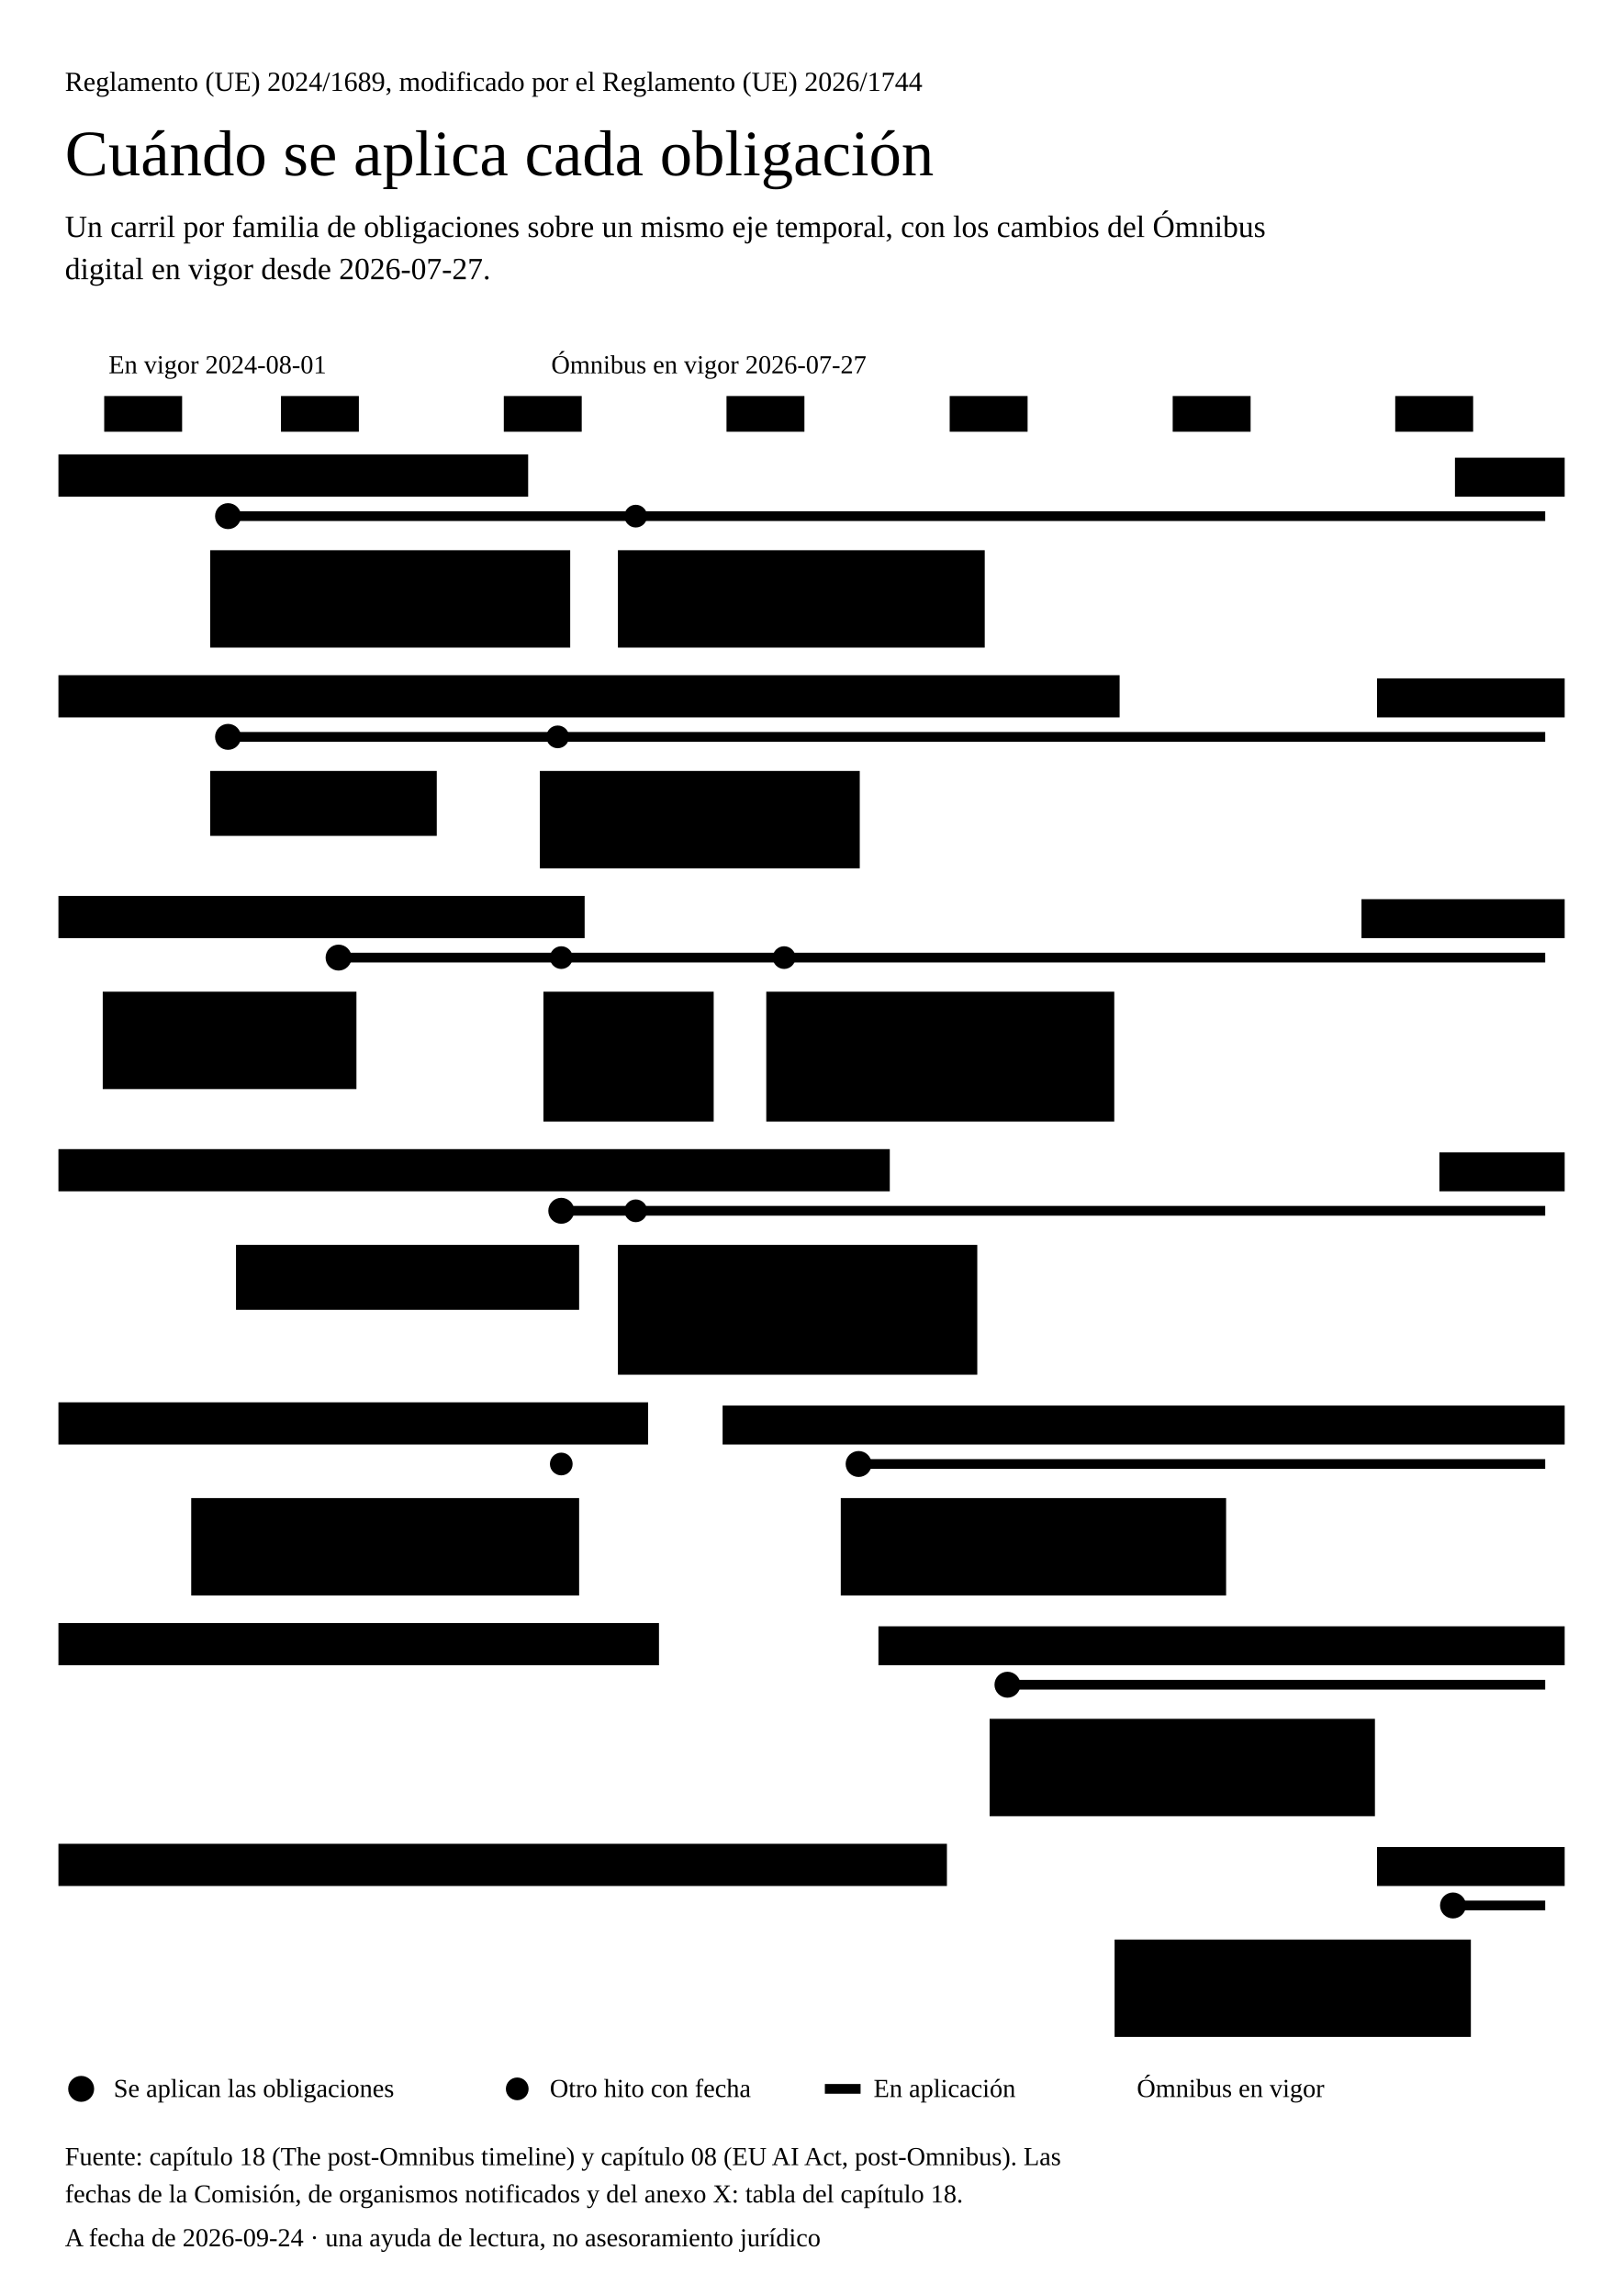
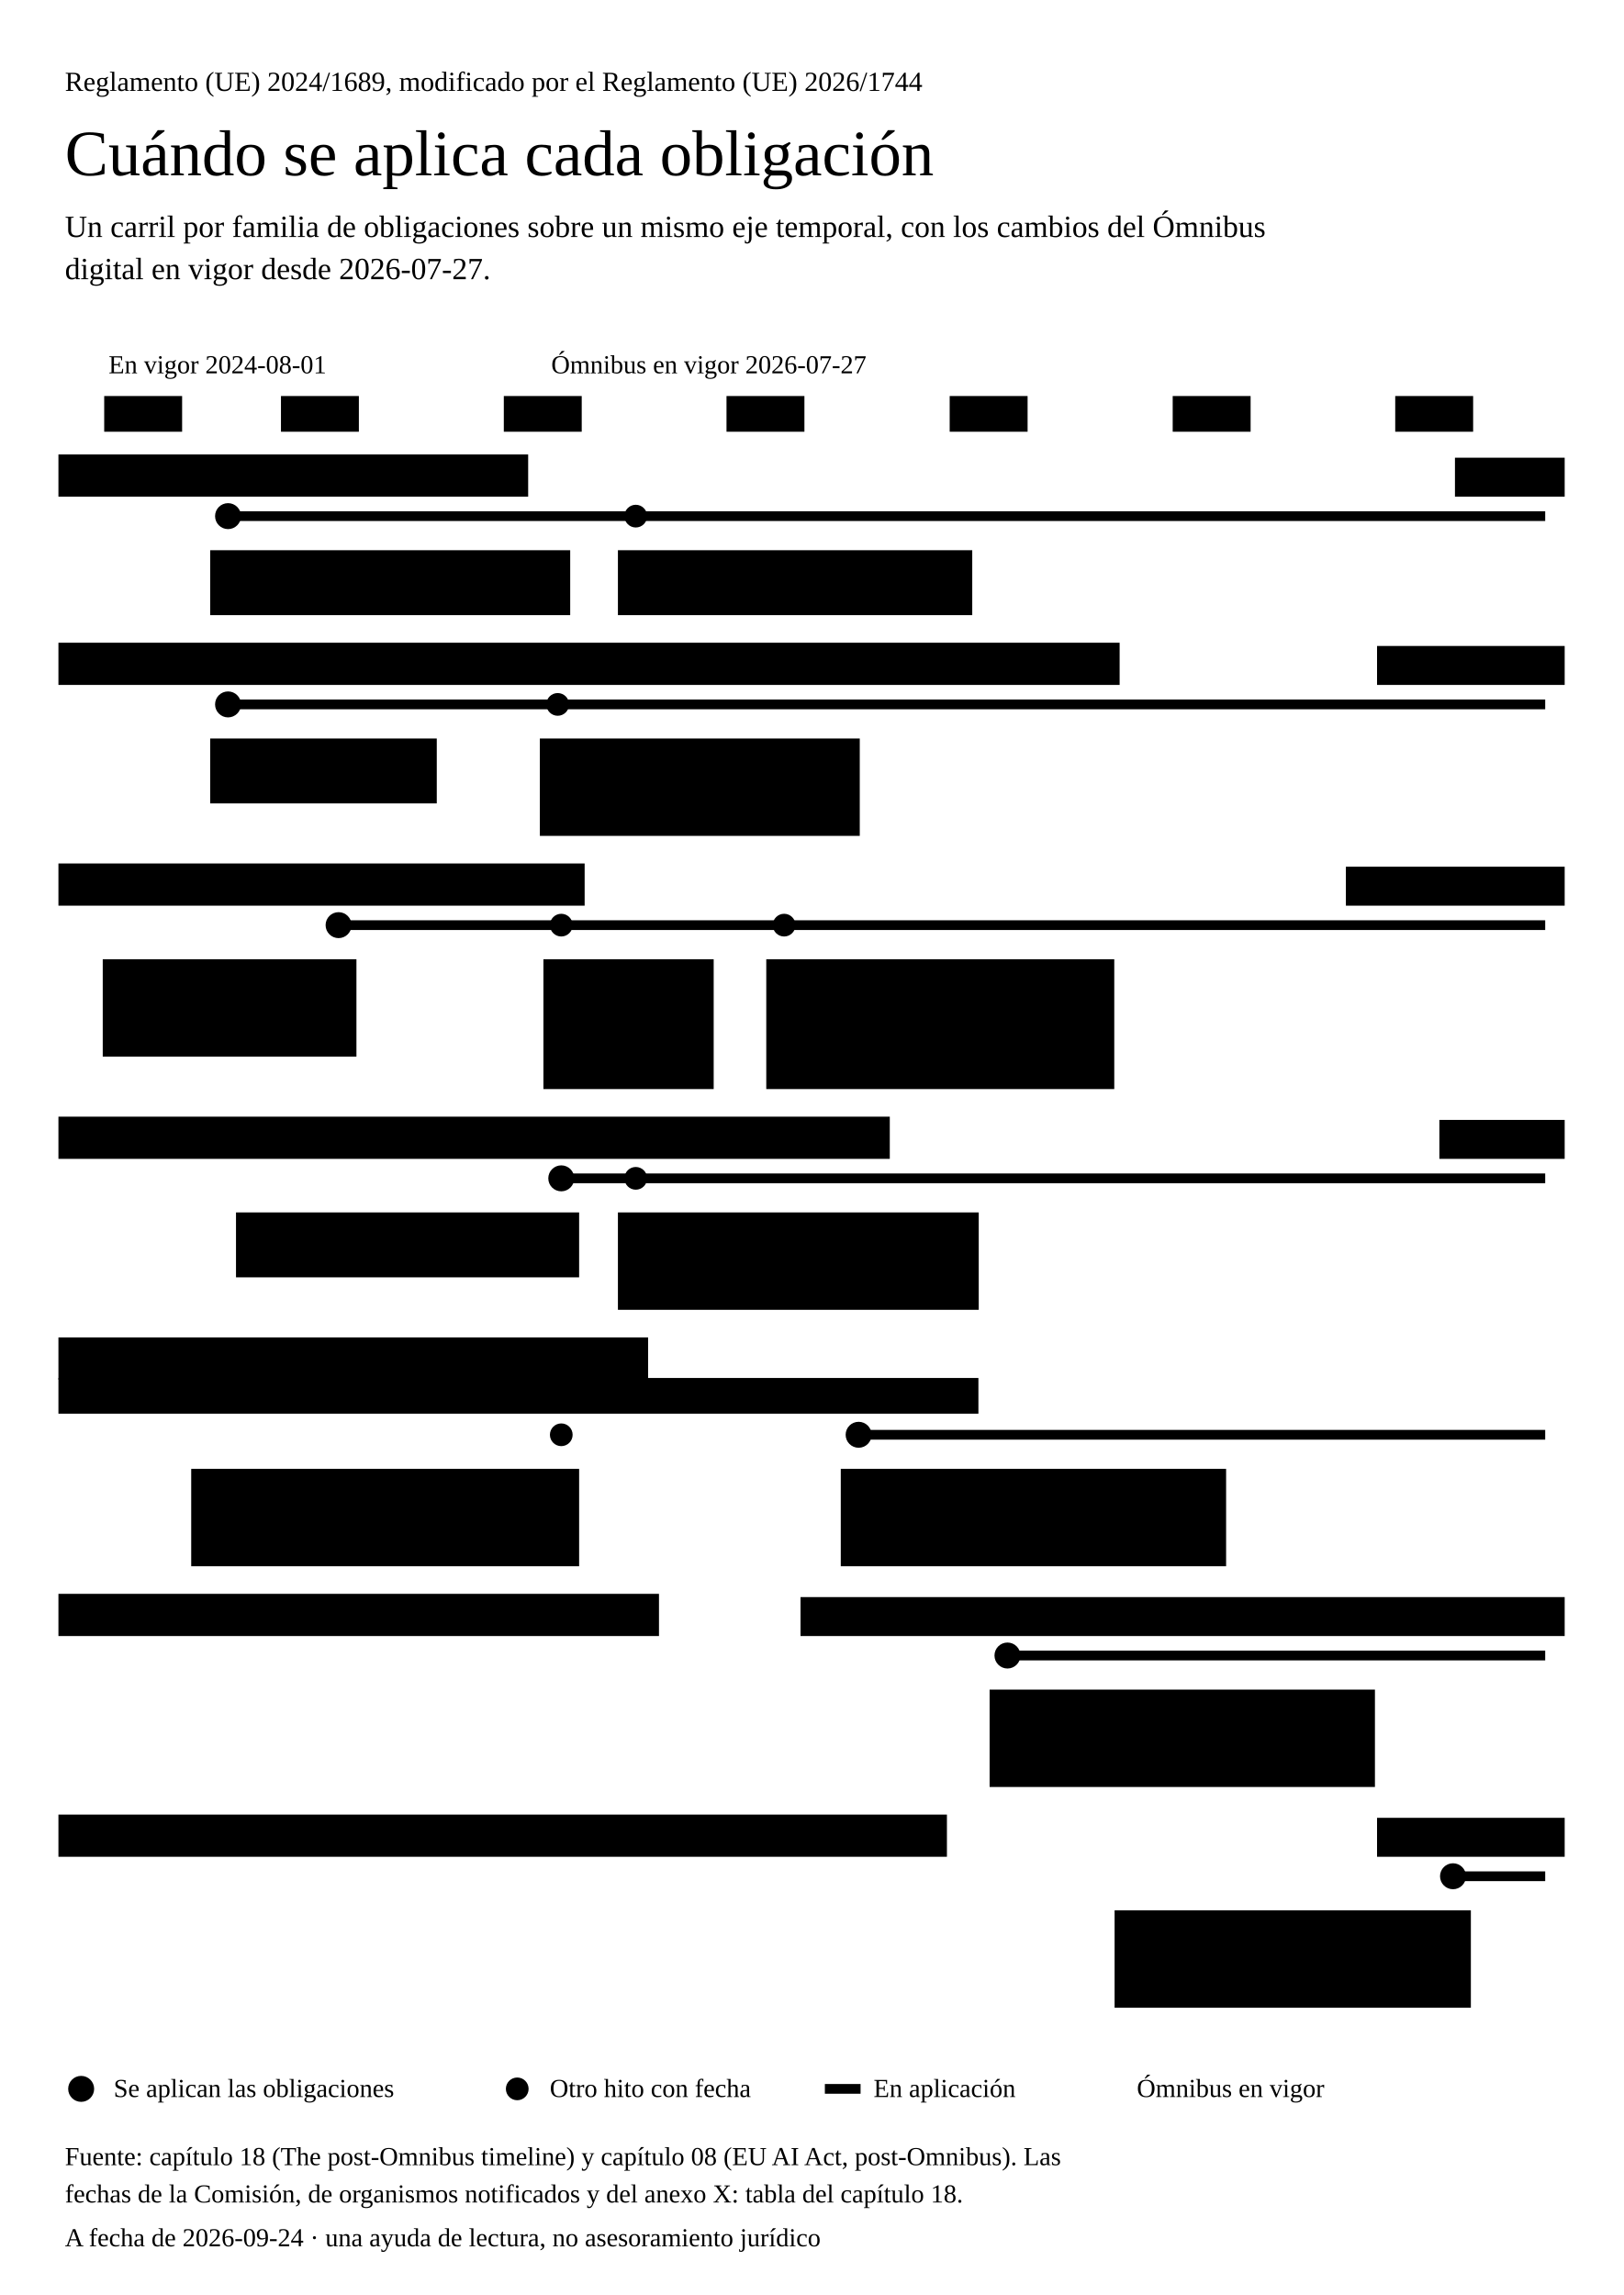
<svg xmlns="http://www.w3.org/2000/svg" viewBox="0 0 1000 1414" class="figc" lang="es" role="img" aria-labelledby="fig-eu-ai-act-timeline-es-t fig-eu-ai-act-timeline-es-d">
  <text class="mono muted" x="40" y="56" font-size="17">Reglamento (UE) 2024/1689, modificado por el Reglamento (UE) 2026/1744</text>
  <text class="disp" x="40" y="108" font-size="40">Cuándo se aplica cada obligación</text>
  <text class="ink2" x="40" y="146" font-size="19">Un carril por familia de obligaciones sobre un mismo eje temporal, con los cambios del Ómnibus</text>
  <text class="ink2" x="40" y="172" font-size="19">digital en vigor desde 2026-07-27.</text>
  <line class="rule" x1="40" y1="196" x2="960" y2="196" />
  <text class="mono" x="66.9" y="230" font-size="16">En vigor 2024-08-01</text>
  <text class="mono" x="339.6" y="230" font-size="16">Ómnibus en vigor 2026-07-27</text>
-   <line class="rule" x1="128.5" y1="270" x2="128.5" y2="1266" />
-   <line class="rule" x1="265.7" y1="270" x2="265.7" y2="1266" />
-   <line class="rule" x1="403" y1="270" x2="403" y2="1266" />
-   <line class="rule" x1="540.2" y1="270" x2="540.2" y2="1266" />
-   <line class="rule" x1="677.9" y1="270" x2="677.9" y2="1266" />
-   <line class="rule" x1="815.1" y1="270" x2="815.1" y2="1266" />
-   <line class="axis" x1="70.9" y1="238" x2="70.9" y2="1266" />
-   <line class="stroke-arrow" x1="343.6" y1="238" x2="343.6" y2="1266" stroke-dasharray="5 4" />
+   <line class="rule" x1="128.5" y1="270" x2="128.5" y2="1248" />
+   <line class="rule" x1="265.7" y1="270" x2="265.7" y2="1248" />
+   <line class="rule" x1="403" y1="270" x2="403" y2="1248" />
+   <line class="rule" x1="540.2" y1="270" x2="540.2" y2="1248" />
+   <line class="rule" x1="677.9" y1="270" x2="677.9" y2="1248" />
+   <line class="rule" x1="815.1" y1="270" x2="815.1" y2="1248" />
+   <line class="axis" x1="70.9" y1="238" x2="70.9" y2="1248" />
+   <line class="stroke-arrow" x1="343.6" y1="238" x2="343.6" y2="1248" stroke-dasharray="5 4" />
  <rect class="dot-mask" x="64.2" y="244" width="48" height="22" />
  <text class="mono muted" x="88.2" y="260" font-size="16" text-anchor="middle">2024</text>
  <rect class="dot-mask" x="173.1" y="244" width="48" height="22" />
  <text class="mono muted" x="197.1" y="260" font-size="16" text-anchor="middle">2025</text>
  <rect class="dot-mask" x="310.4" y="244" width="48" height="22" />
  <text class="mono muted" x="334.4" y="260" font-size="16" text-anchor="middle">2026</text>
  <rect class="dot-mask" x="447.6" y="244" width="48" height="22" />
  <text class="mono muted" x="471.6" y="260" font-size="16" text-anchor="middle">2027</text>
  <rect class="dot-mask" x="585.1" y="244" width="48" height="22" />
  <text class="mono muted" x="609.1" y="260" font-size="16" text-anchor="middle">2028</text>
  <rect class="dot-mask" x="722.5" y="244" width="48" height="22" />
  <text class="mono muted" x="746.5" y="260" font-size="16" text-anchor="middle">2029</text>
  <rect class="dot-mask" x="859.6" y="244" width="48" height="22" />
  <text class="mono muted" x="883.6" y="260" font-size="16" text-anchor="middle">2030</text>
  <line class="rule" x1="40" y1="274" x2="960" y2="274" />
  <rect class="dot-mask" x="36" y="280" width="289.4" height="26" />
  <text class="disp" x="40" y="299" font-size="20">Prácticas de IA prohibidas</text>
  <rect class="dot-mask" x="896.4" y="282" width="67.6" height="24" />
  <text class="mono muted" x="960" y="299" font-size="16" text-anchor="end">Art. 5</text>
  <line class="stroke-arrow" x1="48" y1="318" x2="140.5" y2="318" stroke-dasharray="4 5" />
  <rect class="glyph-fill" x="140.5" y="315" width="811.5" height="6" />
  <line class="rule" x1="140.5" y1="327" x2="140.5" y2="338" />
-   <rect class="dot-mask" x="129.5" y="339" width="221.8" height="60" />
+   <rect class="dot-mask" x="129.5" y="339" width="221.8" height="40" />
  <text class="mono" x="132.5" y="353" font-size="16">2025-02-02</text>
  <text class="ink2" x="132.5" y="374" font-size="16">Se aplican las prohibiciones</text>
-   <text class="ink2" x="132.5" y="394" font-size="16">originales</text>
  <line class="rule" x1="391.7" y1="327" x2="391.7" y2="338" />
-   <rect class="dot-mask" x="380.7" y="339" width="226" height="60" />
+   <rect class="dot-mask" x="380.7" y="339" width="218.3" height="40" />
  <text class="mono" x="383.7" y="353" font-size="16">2026-12-02</text>
-   <text class="ink2" x="383.7" y="374" font-size="16">Nuevas prohibiciones: NCII y</text>
-   <text class="ink2" x="383.7" y="394" font-size="16">CSAM</text>
+   <text class="ink2" x="383.7" y="374" font-size="16">Nuevos vetos: NCII y CSAM</text>
  <circle class="dot-on" cx="140.5" cy="318" r="8" />
  <circle class="dot-off" cx="391.7" cy="318" r="7" />
-   <line class="rule" x1="40" y1="410" x2="960" y2="410" />
-   <rect class="dot-mask" x="36" y="416" width="653.8" height="26" />
-   <text class="disp" x="40" y="435" font-size="20">Alfabetización en materia de IA y datos para detectar sesgos</text>
-   <rect class="dot-mask" x="848.4" y="418" width="115.6" height="24" />
-   <text class="mono muted" x="960" y="435" font-size="16" text-anchor="end">Arts. 4, 4a</text>
-   <line class="stroke-arrow" x1="48" y1="454" x2="140.5" y2="454" stroke-dasharray="4 5" />
-   <rect class="glyph-fill" x="140.5" y="451" width="811.5" height="6" />
-   <line class="rule" x1="140.5" y1="463" x2="140.5" y2="474" />
-   <rect class="dot-mask" x="129.5" y="475" width="139.6" height="40" />
-   <text class="mono" x="132.5" y="489" font-size="16">2025-02-02</text>
-   <text class="ink2" x="132.5" y="510" font-size="16">Se aplica el art. 4</text>
-   <line class="rule" x1="343.6" y1="463" x2="343.6" y2="474" />
-   <rect class="dot-mask" x="332.6" y="475" width="197.1" height="60" />
-   <text class="mono" x="335.6" y="489" font-size="16">2026-07-27</text>
-   <text class="ink2" x="335.6" y="510" font-size="16">Art. 4 reformulado; nuevo</text>
-   <text class="ink2" x="335.6" y="530" font-size="16">art. 4a</text>
-   <circle class="dot-on" cx="140.5" cy="454" r="8" />
-   <circle class="dot-off" cx="343.6" cy="454" r="7" />
-   <line class="rule" x1="40" y1="546" x2="960" y2="546" />
-   <rect class="dot-mask" x="36" y="552" width="324.2" height="26" />
-   <text class="disp" x="40" y="571" font-size="20">Modelos de IA de uso general</text>
-   <rect class="dot-mask" x="838.8" y="554" width="125.2" height="24" />
-   <text class="mono muted" x="960" y="571" font-size="16" text-anchor="end">Arts. 53, 55</text>
-   <line class="stroke-arrow" x1="48" y1="590" x2="208.6" y2="590" stroke-dasharray="4 5" />
-   <rect class="glyph-fill" x="208.6" y="587" width="743.4" height="6" />
-   <line class="rule" x1="208.6" y1="599" x2="208.6" y2="610" />
-   <rect class="dot-mask" x="63.3" y="611" width="156.3" height="60" />
-   <text class="mono" x="216.6" y="625" font-size="16" text-anchor="end">2025-08-02</text>
-   <text class="ink2" x="216.6" y="646" font-size="16" text-anchor="end">Obligaciones de los</text>
-   <text class="ink2" x="216.6" y="666" font-size="16" text-anchor="end">proveedores</text>
-   <line class="rule" x1="345.8" y1="599" x2="345.8" y2="610" />
-   <rect class="dot-mask" x="334.8" y="611" width="104.9" height="80" />
-   <text class="mono" x="337.8" y="625" font-size="16">2026-08-02</text>
-   <text class="ink2" x="337.8" y="646" font-size="16">La Comisión</text>
-   <text class="ink2" x="337.8" y="666" font-size="16">puede multar</text>
-   <text class="ink2" x="337.8" y="686" font-size="16">(art. 101)</text>
-   <line class="rule" x1="483.1" y1="599" x2="483.1" y2="610" />
-   <rect class="dot-mask" x="472.1" y="611" width="214.4" height="80" />
-   <text class="mono" x="475.1" y="625" font-size="16">2027-08-02</text>
-   <text class="ink2" x="475.1" y="646" font-size="16">Deben cumplir los modelos</text>
-   <text class="ink2" x="475.1" y="666" font-size="16">introducidos antes de</text>
-   <text class="ink2" x="475.1" y="686" font-size="16">2025-08-02</text>
-   <circle class="dot-on" cx="208.6" cy="590" r="8" />
-   <circle class="dot-off" cx="345.8" cy="590" r="7" />
-   <circle class="dot-off" cx="483.1" cy="590" r="7" />
-   <line class="rule" x1="40" y1="702" x2="960" y2="702" />
-   <rect class="dot-mask" x="36" y="708" width="512.2" height="26" />
-   <text class="disp" x="40" y="727" font-size="20">Transparencia de determinados sistemas de IA</text>
-   <rect class="dot-mask" x="886.8" y="710" width="77.2" height="24" />
-   <text class="mono muted" x="960" y="727" font-size="16" text-anchor="end">Art. 50</text>
-   <line class="stroke-arrow" x1="48" y1="746" x2="345.8" y2="746" stroke-dasharray="4 5" />
-   <rect class="glyph-fill" x="345.8" y="743" width="606.2" height="6" />
-   <line class="rule" x1="345.8" y1="755" x2="345.8" y2="766" />
-   <rect class="dot-mask" x="145.4" y="767" width="211.4" height="40" />
-   <text class="mono" x="353.8" y="781" font-size="16" text-anchor="end">2026-08-02</text>
-   <text class="ink2" x="353.8" y="802" font-size="16" text-anchor="end">Informar y marcar (art. 50)</text>
-   <line class="rule" x1="391.7" y1="755" x2="391.7" y2="766" />
-   <rect class="dot-mask" x="380.7" y="767" width="221.4" height="80" />
-   <text class="mono" x="383.7" y="781" font-size="16">2026-12-02</text>
-   <text class="ink2" x="383.7" y="802" font-size="16">Fin del periodo de gracia del</text>
-   <text class="ink2" x="383.7" y="822" font-size="16">marcado para sistemas</text>
-   <text class="ink2" x="383.7" y="842" font-size="16">existentes</text>
-   <circle class="dot-on" cx="345.8" cy="746" r="8" />
-   <circle class="dot-off" cx="391.7" cy="746" r="7" />
-   <line class="rule" x1="40" y1="858" x2="960" y2="858" />
-   <rect class="dot-mask" x="36" y="864" width="363.3" height="26" />
-   <text class="disp" x="40" y="883" font-size="20">Alto riesgo por su uso (anexo III)</text>
-   <rect class="dot-mask" x="445.2" y="866" width="518.8" height="24" />
-   <text class="mono muted" x="960" y="883" font-size="16" text-anchor="end">Arts. 6, 9 a 15, 17, 25 a 27, 43, 47, 49, 60, 71 a 73</text>
-   <line class="stroke-arrow" x1="48" y1="902" x2="529" y2="902" stroke-dasharray="4 5" />
-   <rect class="glyph-fill" x="529" y="899" width="423" height="6" />
-   <line class="rule" x1="345.8" y1="911" x2="345.8" y2="922" />
-   <rect class="dot-mask" x="117.8" y="923" width="239" height="60" />
-   <text class="mono" x="353.8" y="937" font-size="16" text-anchor="end">2026-08-02</text>
-   <text class="ink2" x="353.8" y="958" font-size="16" text-anchor="end">Pruebas en condiciones reales</text>
-   <text class="ink2" x="353.8" y="978" font-size="16" text-anchor="end">(art. 60)</text>
-   <line class="rule" x1="529" y1="911" x2="529" y2="922" />
-   <rect class="dot-mask" x="518" y="923" width="237.4" height="60" />
-   <text class="mono" x="521" y="937" font-size="16">2027-12-02</text>
-   <text class="ink2" x="521" y="958" font-size="16">Se aplican las obligaciones;</text>
-   <text class="ink2" x="521" y="978" font-size="16">aplazadas desde 2026-08-02</text>
-   <circle class="dot-off" cx="345.8" cy="902" r="7" />
-   <circle class="dot-on" cx="529" cy="902" r="8" />
-   <line class="rule" x1="40" y1="994" x2="960" y2="994" />
-   <rect class="dot-mask" x="36" y="1000" width="370" height="26" />
-   <text class="disp" x="40" y="1019" font-size="20">Alto riesgo por producto (anexo I)</text>
-   <rect class="dot-mask" x="541.2" y="1002" width="422.8" height="24" />
-   <text class="mono muted" x="960" y="1019" font-size="16" text-anchor="end">Arts. 6, 9 a 15, 17, 25, 26, 43, 47, 72, 73</text>
-   <line class="stroke-arrow" x1="48" y1="1038" x2="620.7" y2="1038" stroke-dasharray="4 5" />
-   <rect class="glyph-fill" x="620.7" y="1035" width="331.3" height="6" />
-   <line class="rule" x1="620.7" y1="1047" x2="620.7" y2="1058" />
-   <rect class="dot-mask" x="609.7" y="1059" width="237.4" height="60" />
-   <text class="mono" x="612.7" y="1073" font-size="16">2028-08-02</text>
-   <text class="ink2" x="612.7" y="1094" font-size="16">Se aplican las obligaciones;</text>
-   <text class="ink2" x="612.7" y="1114" font-size="16">aplazadas desde 2027-08-02</text>
-   <circle class="dot-on" cx="620.7" cy="1038" r="8" />
-   <line class="rule" x1="40" y1="1130" x2="960" y2="1130" />
-   <rect class="dot-mask" x="36" y="1136" width="547.4" height="26" />
-   <text class="disp" x="40" y="1155" font-size="20">Alto riesgo ya en el mercado, autoridades públicas</text>
-   <rect class="dot-mask" x="848.4" y="1138" width="115.6" height="24" />
-   <text class="mono muted" x="960" y="1155" font-size="16" text-anchor="end">Art. 111(2)</text>
-   <line class="stroke-arrow" x1="48" y1="1174" x2="895.2" y2="1174" stroke-dasharray="4 5" />
-   <rect class="glyph-fill" x="895.2" y="1171" width="56.8" height="6" />
-   <line class="rule" x1="895.2" y1="1183" x2="895.2" y2="1194" />
-   <rect class="dot-mask" x="686.7" y="1195" width="219.5" height="60" />
-   <text class="mono" x="903.2" y="1209" font-size="16" text-anchor="end">2030-08-02</text>
-   <text class="ink2" x="903.2" y="1230" font-size="16" text-anchor="end">Deben cumplir los sistemas</text>
-   <text class="ink2" x="903.2" y="1250" font-size="16" text-anchor="end">ya en el mercado</text>
-   <circle class="dot-on" cx="895.2" cy="1174" r="8" />
-   <line class="rule" x1="40" y1="1266" x2="960" y2="1266" />
+   <line class="rule" x1="40" y1="390" x2="960" y2="390" />
+   <rect class="dot-mask" x="36" y="396" width="653.8" height="26" />
+   <text class="disp" x="40" y="415" font-size="20">Alfabetización en materia de IA y datos para detectar sesgos</text>
+   <rect class="dot-mask" x="848.4" y="398" width="115.6" height="24" />
+   <text class="mono muted" x="960" y="415" font-size="16" text-anchor="end">Arts. 4, 4a</text>
+   <line class="stroke-arrow" x1="48" y1="434" x2="140.5" y2="434" stroke-dasharray="4 5" />
+   <rect class="glyph-fill" x="140.5" y="431" width="811.5" height="6" />
+   <line class="rule" x1="140.5" y1="443" x2="140.5" y2="454" />
+   <rect class="dot-mask" x="129.5" y="455" width="139.6" height="40" />
+   <text class="mono" x="132.5" y="469" font-size="16">2025-02-02</text>
+   <text class="ink2" x="132.5" y="490" font-size="16">Se aplica el art. 4</text>
+   <line class="rule" x1="343.6" y1="443" x2="343.6" y2="454" />
+   <rect class="dot-mask" x="332.6" y="455" width="197.1" height="60" />
+   <text class="mono" x="335.6" y="469" font-size="16">2026-07-27</text>
+   <text class="ink2" x="335.6" y="490" font-size="16">Art. 4 reformulado; nuevo</text>
+   <text class="ink2" x="335.6" y="510" font-size="16">art. 4a</text>
+   <circle class="dot-on" cx="140.5" cy="434" r="8" />
+   <circle class="dot-off" cx="343.6" cy="434" r="7" />
+   <line class="rule" x1="40" y1="526" x2="960" y2="526" />
+   <rect class="dot-mask" x="36" y="532" width="324.2" height="26" />
+   <text class="disp" x="40" y="551" font-size="20">Modelos de IA de uso general</text>
+   <rect class="dot-mask" x="829.2" y="534" width="134.8" height="24" />
+   <text class="mono muted" x="960" y="551" font-size="16" text-anchor="end">Arts. 52 a 55</text>
+   <line class="stroke-arrow" x1="48" y1="570" x2="208.6" y2="570" stroke-dasharray="4 5" />
+   <rect class="glyph-fill" x="208.6" y="567" width="743.4" height="6" />
+   <line class="rule" x1="208.6" y1="579" x2="208.6" y2="590" />
+   <rect class="dot-mask" x="63.3" y="591" width="156.3" height="60" />
+   <text class="mono" x="216.6" y="605" font-size="16" text-anchor="end">2025-08-02</text>
+   <text class="ink2" x="216.6" y="626" font-size="16" text-anchor="end">Obligaciones de los</text>
+   <text class="ink2" x="216.6" y="646" font-size="16" text-anchor="end">proveedores</text>
+   <line class="rule" x1="345.8" y1="579" x2="345.8" y2="590" />
+   <rect class="dot-mask" x="334.8" y="591" width="104.9" height="80" />
+   <text class="mono" x="337.8" y="605" font-size="16">2026-08-02</text>
+   <text class="ink2" x="337.8" y="626" font-size="16">La Comisión</text>
+   <text class="ink2" x="337.8" y="646" font-size="16">puede multar</text>
+   <text class="ink2" x="337.8" y="666" font-size="16">(art. 101)</text>
+   <line class="rule" x1="483.1" y1="579" x2="483.1" y2="590" />
+   <rect class="dot-mask" x="472.1" y="591" width="214.4" height="80" />
+   <text class="mono" x="475.1" y="605" font-size="16">2027-08-02</text>
+   <text class="ink2" x="475.1" y="626" font-size="16">Deben cumplir los modelos</text>
+   <text class="ink2" x="475.1" y="646" font-size="16">introducidos antes de</text>
+   <text class="ink2" x="475.1" y="666" font-size="16">2025-08-02</text>
+   <circle class="dot-on" cx="208.6" cy="570" r="8" />
+   <circle class="dot-off" cx="345.8" cy="570" r="7" />
+   <circle class="dot-off" cx="483.1" cy="570" r="7" />
+   <line class="rule" x1="40" y1="682" x2="960" y2="682" />
+   <rect class="dot-mask" x="36" y="688" width="512.2" height="26" />
+   <text class="disp" x="40" y="707" font-size="20">Transparencia de determinados sistemas de IA</text>
+   <rect class="dot-mask" x="886.8" y="690" width="77.2" height="24" />
+   <text class="mono muted" x="960" y="707" font-size="16" text-anchor="end">Art. 50</text>
+   <line class="stroke-arrow" x1="48" y1="726" x2="345.8" y2="726" stroke-dasharray="4 5" />
+   <rect class="glyph-fill" x="345.8" y="723" width="606.2" height="6" />
+   <line class="rule" x1="345.8" y1="735" x2="345.8" y2="746" />
+   <rect class="dot-mask" x="145.4" y="747" width="211.4" height="40" />
+   <text class="mono" x="353.8" y="761" font-size="16" text-anchor="end">2026-08-02</text>
+   <text class="ink2" x="353.8" y="782" font-size="16" text-anchor="end">Informar y marcar (art. 50)</text>
+   <line class="rule" x1="391.7" y1="735" x2="391.7" y2="746" />
+   <rect class="dot-mask" x="380.7" y="747" width="222.3" height="60" />
+   <text class="mono" x="383.7" y="761" font-size="16">2026-12-02</text>
+   <text class="ink2" x="383.7" y="782" font-size="16">Fin de la gracia del marcado</text>
+   <text class="ink2" x="383.7" y="802" font-size="16">para sistemas existentes</text>
+   <circle class="dot-on" cx="345.8" cy="726" r="8" />
+   <circle class="dot-off" cx="391.7" cy="726" r="7" />
+   <line class="rule" x1="40" y1="818" x2="960" y2="818" />
+   <rect class="dot-mask" x="36" y="824" width="363.3" height="26" />
+   <text class="disp" x="40" y="843" font-size="20">Alto riesgo por su uso (anexo III)</text>
+   <rect class="dot-mask" x="36" y="849" width="566.8" height="22" />
+   <text class="mono muted" x="40" y="864" font-size="16">Arts. 6, 9 a 20, 22 a 27, 43, 47 a 49, 60, 71 a 73, 75, 86</text>
+   <line class="stroke-arrow" x1="48" y1="884" x2="529" y2="884" stroke-dasharray="4 5" />
+   <rect class="glyph-fill" x="529" y="881" width="423" height="6" />
+   <line class="rule" x1="345.8" y1="893" x2="345.8" y2="904" />
+   <rect class="dot-mask" x="117.8" y="905" width="239" height="60" />
+   <text class="mono" x="353.8" y="919" font-size="16" text-anchor="end">2026-08-02</text>
+   <text class="ink2" x="353.8" y="940" font-size="16" text-anchor="end">Pruebas en condiciones reales</text>
+   <text class="ink2" x="353.8" y="960" font-size="16" text-anchor="end">(art. 60)</text>
+   <line class="rule" x1="529" y1="893" x2="529" y2="904" />
+   <rect class="dot-mask" x="518" y="905" width="237.4" height="60" />
+   <text class="mono" x="521" y="919" font-size="16">2027-12-02</text>
+   <text class="ink2" x="521" y="940" font-size="16">Se aplican las obligaciones;</text>
+   <text class="ink2" x="521" y="960" font-size="16">aplazadas desde 2026-08-02</text>
+   <circle class="dot-off" cx="345.8" cy="884" r="7" />
+   <circle class="dot-on" cx="529" cy="884" r="8" />
+   <line class="rule" x1="40" y1="976" x2="960" y2="976" />
+   <rect class="dot-mask" x="36" y="982" width="370" height="26" />
+   <text class="disp" x="40" y="1001" font-size="20">Alto riesgo por producto (anexo I)</text>
+   <rect class="dot-mask" x="493.2" y="984" width="470.8" height="24" />
+   <text class="mono muted" x="960" y="1001" font-size="16" text-anchor="end">Arts. 6, 9 a 20, 22 a 26, 43, 47, 48, 72, 73, 75</text>
+   <line class="stroke-arrow" x1="48" y1="1020" x2="620.7" y2="1020" stroke-dasharray="4 5" />
+   <rect class="glyph-fill" x="620.7" y="1017" width="331.3" height="6" />
+   <line class="rule" x1="620.7" y1="1029" x2="620.7" y2="1040" />
+   <rect class="dot-mask" x="609.7" y="1041" width="237.4" height="60" />
+   <text class="mono" x="612.7" y="1055" font-size="16">2028-08-02</text>
+   <text class="ink2" x="612.7" y="1076" font-size="16">Se aplican las obligaciones;</text>
+   <text class="ink2" x="612.7" y="1096" font-size="16">aplazadas desde 2027-08-02</text>
+   <circle class="dot-on" cx="620.7" cy="1020" r="8" />
+   <line class="rule" x1="40" y1="1112" x2="960" y2="1112" />
+   <rect class="dot-mask" x="36" y="1118" width="547.4" height="26" />
+   <text class="disp" x="40" y="1137" font-size="20">Alto riesgo ya en el mercado, autoridades públicas</text>
+   <rect class="dot-mask" x="848.4" y="1120" width="115.6" height="24" />
+   <text class="mono muted" x="960" y="1137" font-size="16" text-anchor="end">Art. 111(2)</text>
+   <line class="stroke-arrow" x1="48" y1="1156" x2="895.2" y2="1156" stroke-dasharray="4 5" />
+   <rect class="glyph-fill" x="895.2" y="1153" width="56.8" height="6" />
+   <line class="rule" x1="895.2" y1="1165" x2="895.2" y2="1176" />
+   <rect class="dot-mask" x="686.7" y="1177" width="219.5" height="60" />
+   <text class="mono" x="903.2" y="1191" font-size="16" text-anchor="end">2030-08-02</text>
+   <text class="ink2" x="903.2" y="1212" font-size="16" text-anchor="end">Deben cumplir los sistemas</text>
+   <text class="ink2" x="903.2" y="1232" font-size="16" text-anchor="end">ya en el mercado</text>
+   <circle class="dot-on" cx="895.2" cy="1156" r="8" />
+   <line class="rule" x1="40" y1="1248" x2="960" y2="1248" />
  <circle class="dot-on" cx="50" cy="1287" r="8" />
  <text class="ink2" x="70" y="1292" font-size="16">Se aplican las obligaciones</text>
  <circle class="dot-off" cx="318.672" cy="1287" r="7" />
  <text class="ink2" x="338.7" y="1292" font-size="16">Otro hito con fecha</text>
  <rect class="glyph-fill" x="508.2" y="1284" width="22" height="6" />
  <text class="ink2" x="538.2" y="1292" font-size="16">En aplicación</text>
  <line class="stroke-arrow" x1="680.4" y1="1276" x2="680.4" y2="1298" stroke-dasharray="5 4" />
  <text class="ink2" x="700.4" y="1292" font-size="16">Ómnibus en vigor</text>
  <line class="rule" x1="40" y1="1309" x2="960" y2="1309" />
  <text class="mono muted" x="40" y="1334" font-size="16">Fuente: capítulo 18 (The post-Omnibus timeline) y capítulo 08 (EU AI Act, post-Omnibus). Las</text>
  <text class="mono muted" x="40" y="1357" font-size="16">fechas de la Comisión, de organismos notificados y del anexo X: tabla del capítulo 18.</text>
  <text class="mono muted" x="40" y="1384" font-size="16">A fecha de 2026-09-24 · una ayuda de lectura, no asesoramiento jurídico</text>
</svg>
